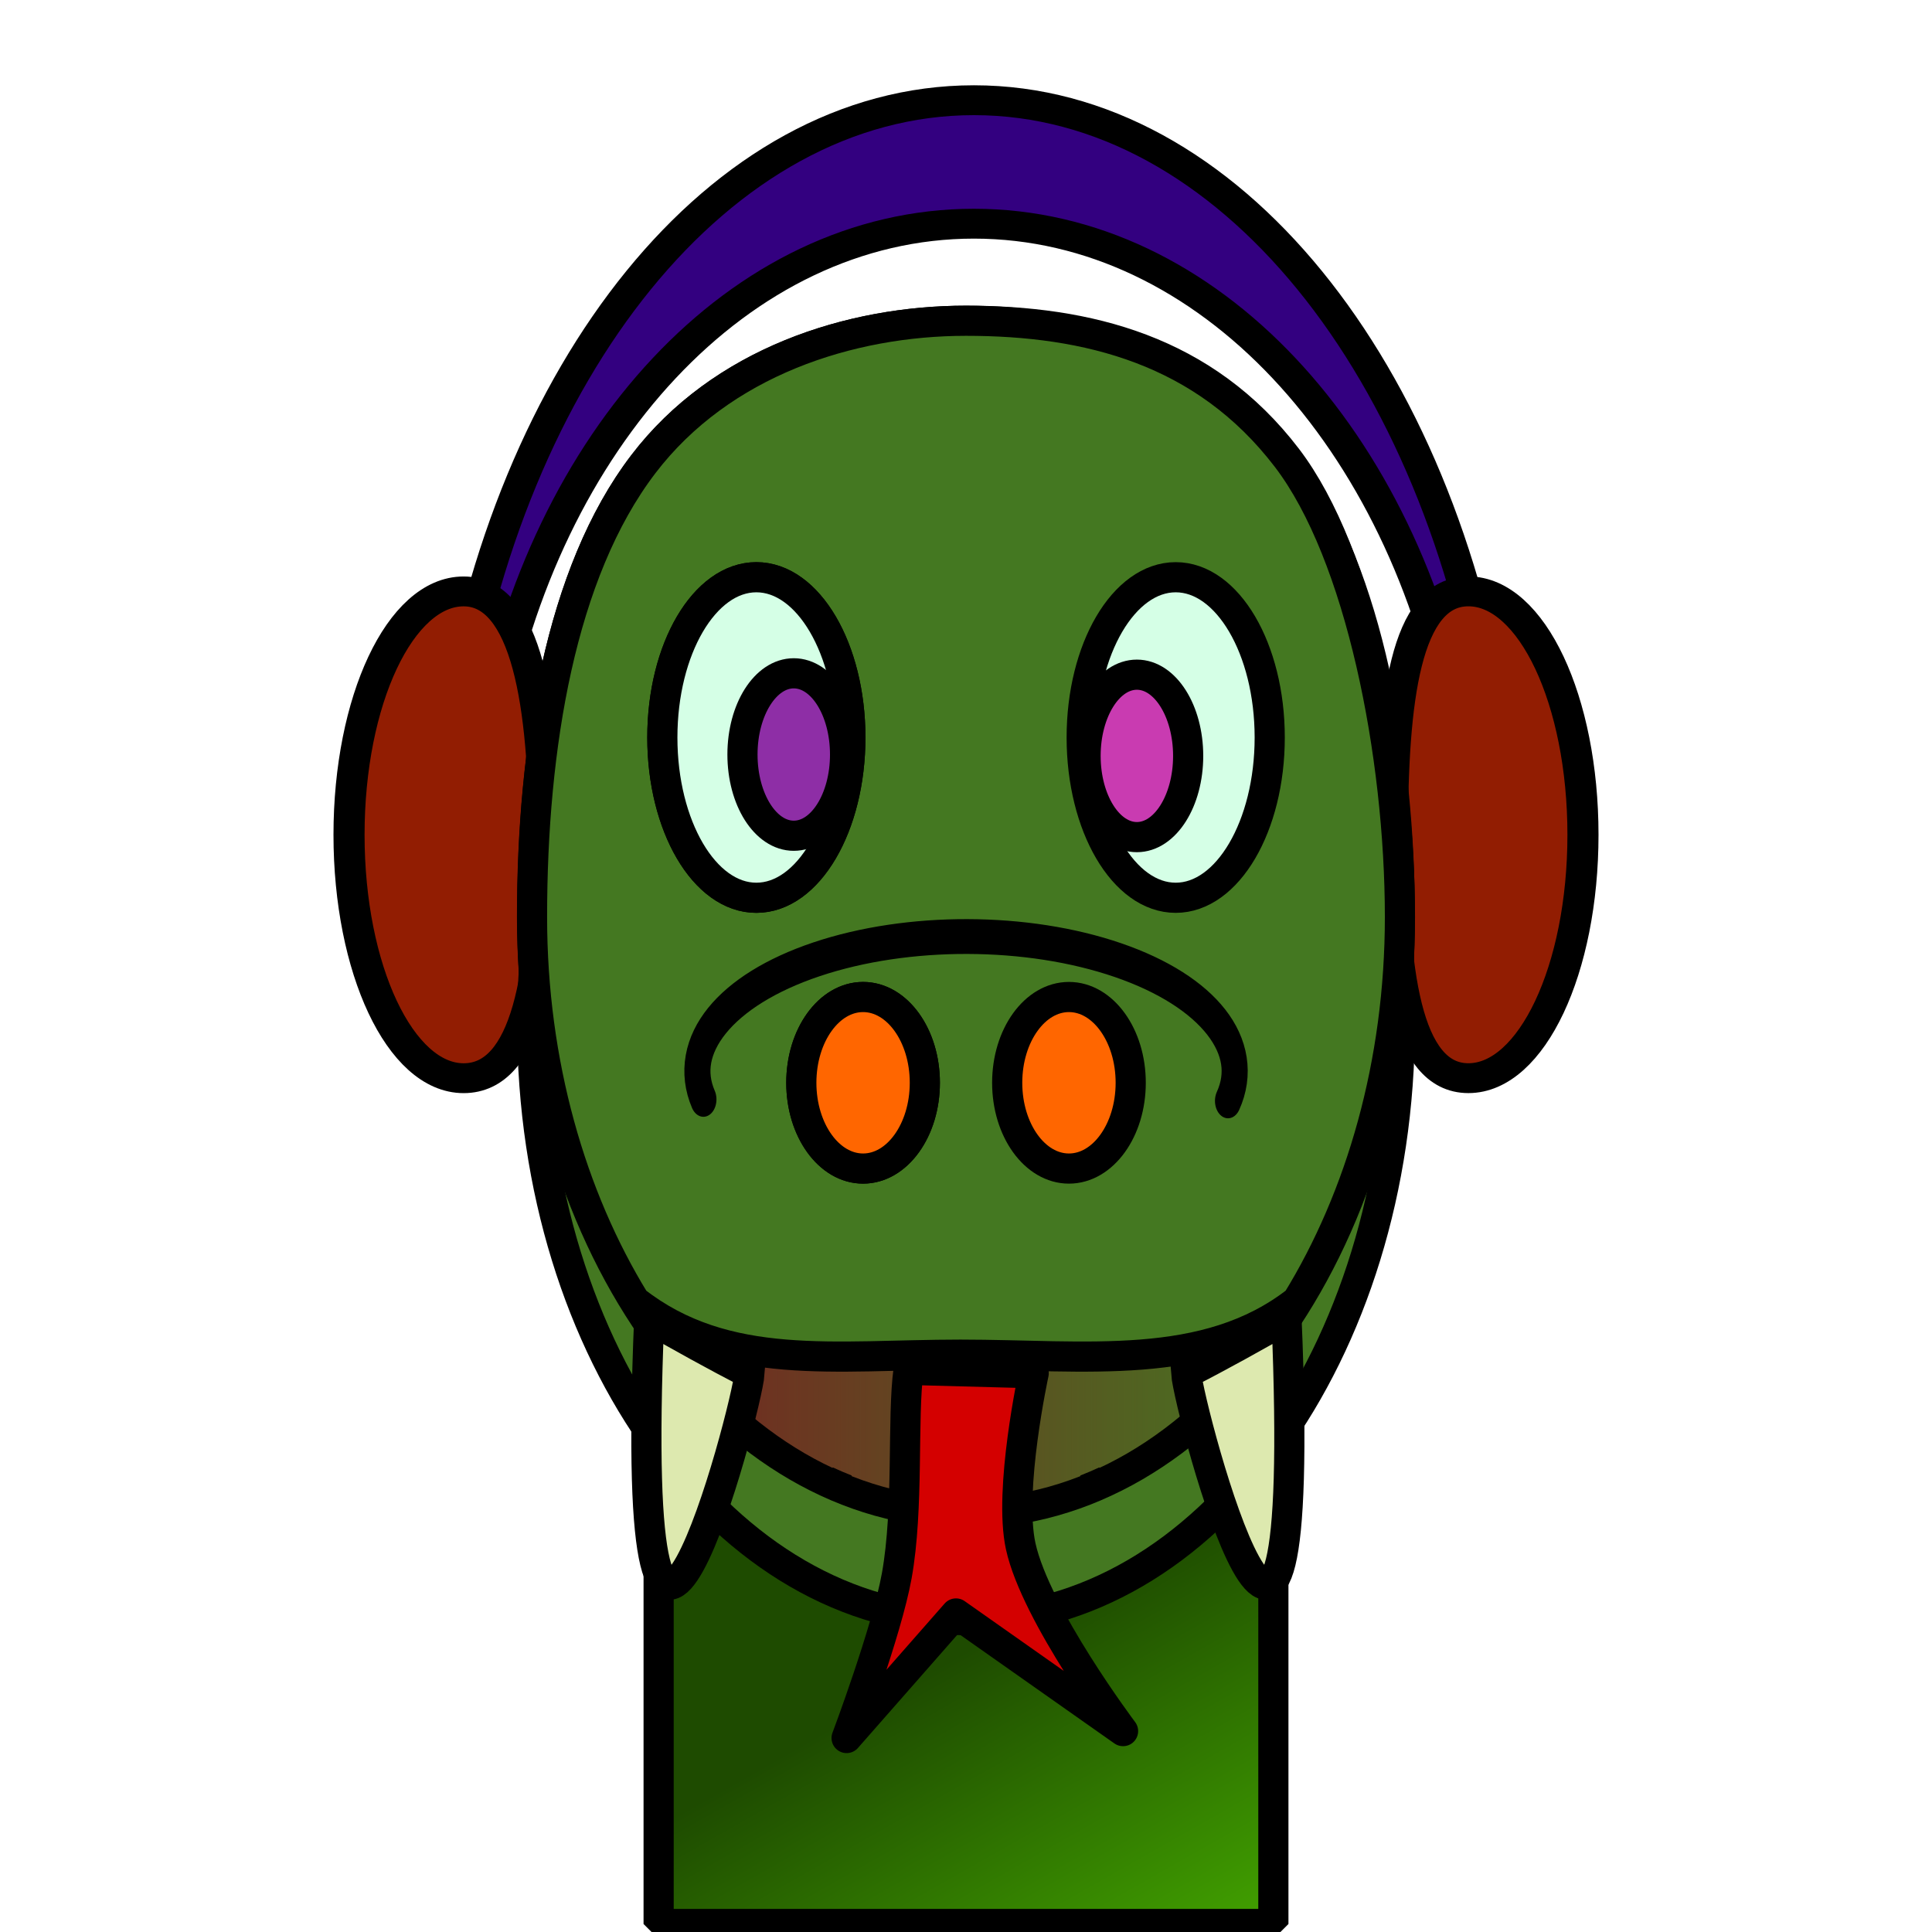
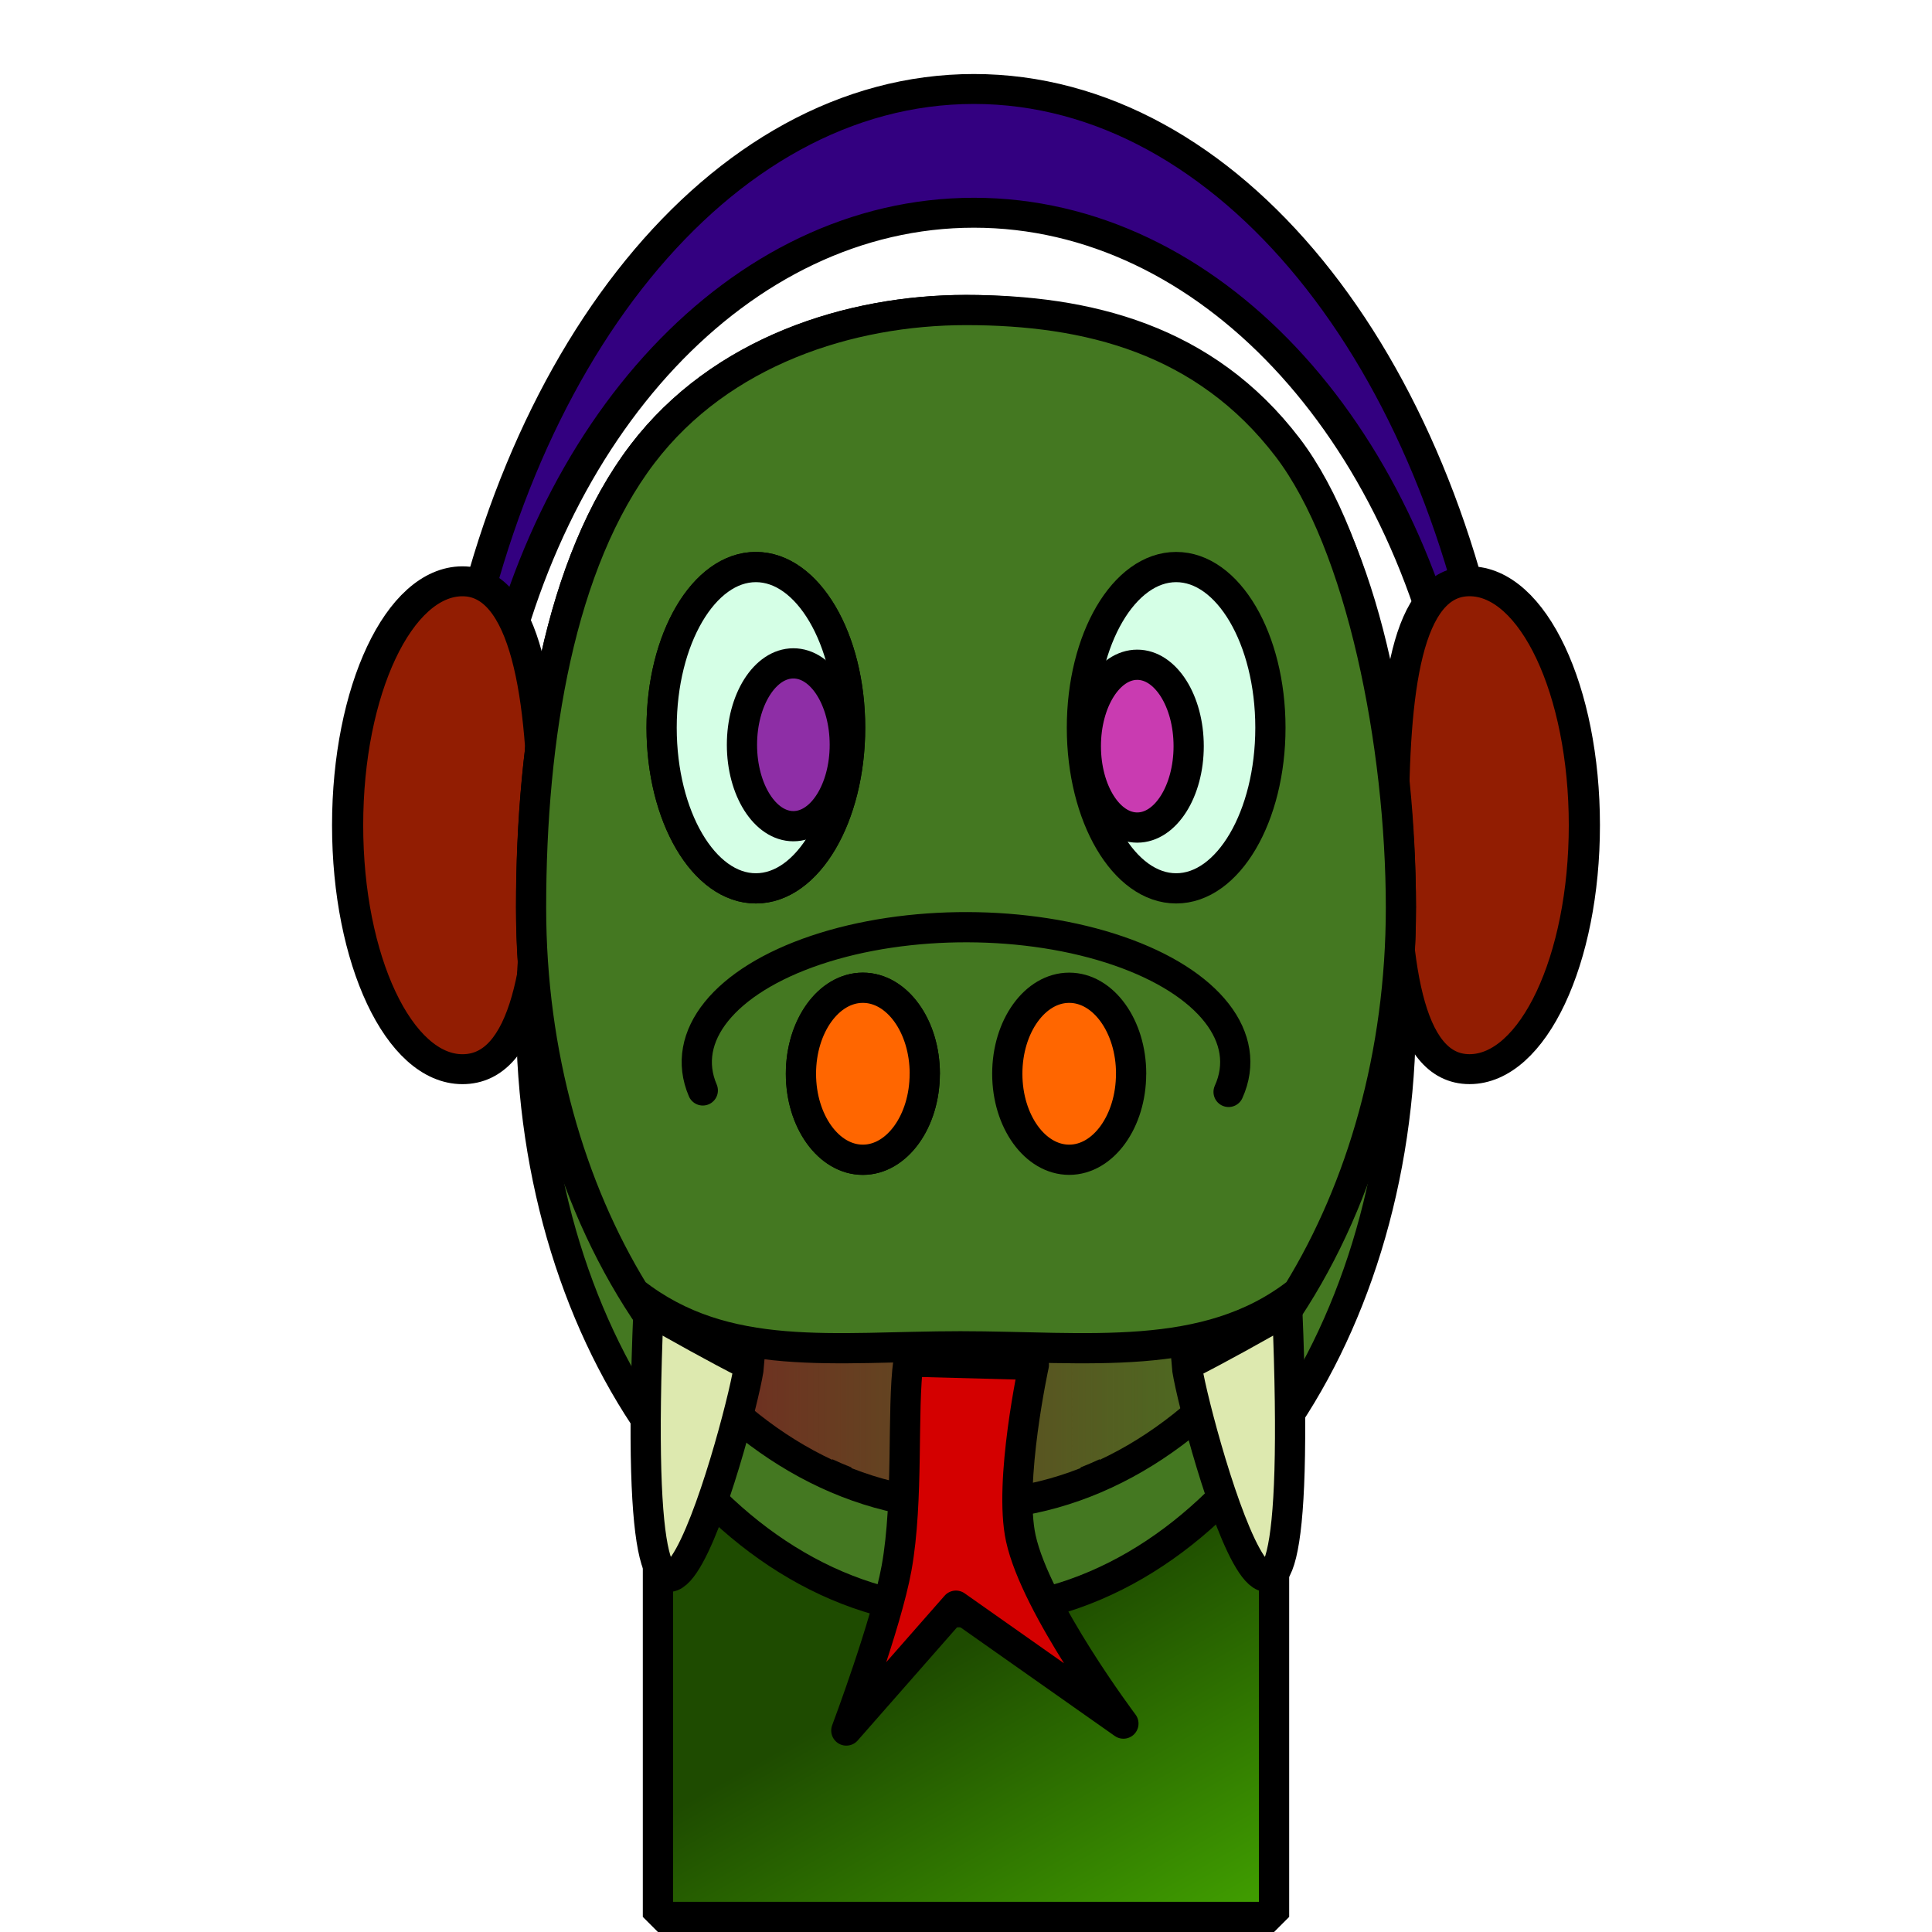
- <svg xmlns="http://www.w3.org/2000/svg" xmlns:xlink="http://www.w3.org/1999/xlink" width="64px" height="64px" id="svg2985" version="1.1">
+ <svg xmlns="http://www.w3.org/2000/svg" xmlns:xlink="http://www.w3.org/1999/xlink" width="128" height="128" id="svg2985" version="1.1" viewBox="0 0 128 128">
  <defs id="defs2987">
    <linearGradient id="linearGradient4451">
      <stop id="stop4453" offset="0" style="stop-color:#1e4b00;stop-opacity:1" />
      <stop id="stop4455" offset="1" style="stop-color:#51c700;stop-opacity:1" />
    </linearGradient>
    <linearGradient id="linearGradient3961">
      <stop style="stop-color:#782121;stop-opacity:1;" offset="0" id="stop3963" />
      <stop style="stop-color:#782121;stop-opacity:0;" offset="1" id="stop3965" />
    </linearGradient>
-     <linearGradient xlink:href="#linearGradient4451" id="linearGradient4447" gradientUnits="userSpaceOnUse" x1="31.653" y1="54.883" x2="40.717" y2="70.883" gradientTransform="matrix(0.998557,0,0,0.998557,0.04617933,0.09269584)" />
+     <linearGradient xlink:href="#linearGradient4451" id="linearGradient4447" gradientUnits="userSpaceOnUse" x1="31.653" y1="54.883" x2="40.717" y2="70.883" gradientTransform="matrix(2.001651,0,0,2.001651,3.151932,-0.5268916)" />
    <linearGradient xlink:href="#linearGradient3961" id="linearGradient4449" gradientUnits="userSpaceOnUse" x1="20.506" y1="46.587" x2="43.494" y2="46.587" gradientTransform="matrix(0.998557,0,0,0.998557,0.04617933,0.09269584)" />
    <linearGradient xlink:href="#linearGradient3961-5" id="linearGradient4449-4" gradientUnits="userSpaceOnUse" x1="20.506" y1="46.587" x2="43.494" y2="46.587" gradientTransform="matrix(0.998557,0,0,0.998557,0.04617933,0.09269584)" />
    <linearGradient id="linearGradient3961-5">
      <stop style="stop-color:#782121;stop-opacity:1;" offset="0" id="stop3963-8" />
      <stop style="stop-color:#782121;stop-opacity:0;" offset="1" id="stop3965-4" />
    </linearGradient>
    <linearGradient y2="46.587" x2="43.494" y1="46.587" x1="20.506" gradientTransform="matrix(0.998557,0,0,0.998557,7.682544,-6.974461)" gradientUnits="userSpaceOnUse" id="linearGradient4631" xlink:href="#linearGradient3961-5" />
-     <linearGradient xlink:href="#linearGradient3961-3" id="linearGradient4449-47" gradientUnits="userSpaceOnUse" x1="20.506" y1="46.587" x2="43.494" y2="46.587" gradientTransform="matrix(0.998557,0,0,0.998557,0.04617933,0.09269584)" />
+     <linearGradient xlink:href="#linearGradient3961-3" id="linearGradient4449-47" gradientUnits="userSpaceOnUse" x1="20.506" y1="46.587" x2="43.494" y2="46.587" gradientTransform="matrix(2.001651,0,0,2.001651,3.151932,-0.5268916)" />
    <linearGradient id="linearGradient3961-3">
      <stop style="stop-color:#782121;stop-opacity:1;" offset="0" id="stop3963-9" />
      <stop style="stop-color:#782121;stop-opacity:0;" offset="1" id="stop3965-0" />
    </linearGradient>
    <linearGradient y2="46.587" x2="43.494" y1="46.587" x1="20.506" gradientTransform="matrix(0.998557,0,0,0.998557,-20.47606,-42.51028)" gradientUnits="userSpaceOnUse" id="linearGradient4631-4" xlink:href="#linearGradient3961-3" />
  </defs>
-   <g id="layer1">
-     <g id="g3050" transform="matrix(1.135482,0,0,1.090729,-4.641741,-7.587497)" style="stroke-width:0.907;stroke-miterlimit:4;stroke-dasharray:none">
-       <path id="path3042" d="m 32.5,10 c -7.421,0 -13.601,8.192 -15.188,19.156 l 1.094,0 C 19.943,20.315 25.666,13.75 32.5,13.75 c 6.834,0 12.582,6.565 14.125,15.406 l 1.094,0 C 46.126,18.192 39.921,10 32.5,10 z" style="color:#000000;fill:#330080;fill-opacity:1;fill-rule:nonzero;stroke:#000000;stroke-width:0.907;stroke-linecap:round;stroke-linejoin:bevel;stroke-miterlimit:4;stroke-opacity:1;stroke-dasharray:none;stroke-dashoffset:0;marker:none;visibility:visible;display:inline;overflow:visible;enable-background:accumulate" />
-       <path transform="translate(35.74103,1.157084)" style="color:#000000;fill:#921d02;fill-opacity:1;fill-rule:nonzero;stroke:#000000;stroke-width:0.907;stroke-linecap:round;stroke-linejoin:bevel;stroke-miterlimit:4;stroke-opacity:1;stroke-dasharray:none;stroke-dashoffset:0;marker:none;visibility:visible;display:inline;overflow:visible;enable-background:accumulate" d="m 14.528,31.152 c 0,4.083 -1.497,7.392 -3.343,7.392 -1.846,0 -2.215,-3.31 -2.215,-7.392 0,-4.083 0.369,-7.392 2.215,-7.392 1.846,0 3.343,3.31 3.343,7.392 z" id="path3040" />
-       <path transform="translate(6.428243,1.157084)" style="color:#000000;fill:#921d02;fill-opacity:1;fill-rule:nonzero;stroke:#000000;stroke-linecap:round;stroke-linejoin:bevel;stroke-opacity:1;stroke-dashoffset:0;marker:none;visibility:visible;display:inline;overflow:visible;enable-background:accumulate" d="m 13.541,31.311 c 0,4.083 -0.51,7.234 -2.356,7.234 -1.846,0 -3.343,-3.31 -3.343,-7.392 0,-4.083 1.497,-7.392 3.343,-7.392 1.846,0 2.356,3.469 2.356,7.551 z" id="path3038" />
+   <g id="layer1" transform="translate(0,64)">
+     <g id="g878" transform="translate(-3.204749,-64.04655)">
+       <g style="stroke-width:0.907;stroke-miterlimit:4;stroke-dasharray:none" transform="matrix(2.276122,0,0,2.186413,-6.245206,-15.92217)" id="g3050">
+         <path style="color:#000000;display:inline;overflow:visible;visibility:visible;fill:#330080;fill-opacity:1;fill-rule:nonzero;stroke:#000000;stroke-width:0.907;stroke-linecap:round;stroke-linejoin:bevel;stroke-miterlimit:4;stroke-dasharray:none;stroke-dashoffset:0;stroke-opacity:1;marker:none;enable-background:accumulate" d="m 32.5,10 c -7.421,0 -13.601,8.192 -15.188,19.156 h 1.094 C 19.943,20.315 25.666,13.75 32.5,13.75 c 6.834,0 12.582,6.565 14.125,15.406 h 1.094 C 46.126,18.192 39.921,10 32.5,10 Z" id="path3042" />
+         <path id="path3040" d="m 14.528,31.152 c 0,4.083 -1.497,7.392 -3.343,7.392 -1.846,0 -2.215,-3.31 -2.215,-7.392 0,-4.083 0.369,-7.392 2.215,-7.392 1.846,0 3.343,3.31 3.343,7.392 z" style="color:#000000;display:inline;overflow:visible;visibility:visible;fill:#921d02;fill-opacity:1;fill-rule:nonzero;stroke:#000000;stroke-width:0.907;stroke-linecap:round;stroke-linejoin:bevel;stroke-miterlimit:4;stroke-dasharray:none;stroke-dashoffset:0;stroke-opacity:1;marker:none;enable-background:accumulate" transform="translate(35.74103,1.157084)" />
+         <path id="path3038" d="m 13.541,31.311 c 0,4.083 -0.51,7.234 -2.356,7.234 -1.846,0 -3.343,-3.31 -3.343,-7.392 0,-4.083 1.497,-7.392 3.343,-7.392 1.846,0 2.356,3.469 2.356,7.551 z" style="color:#000000;display:inline;overflow:visible;visibility:visible;fill:#921d02;fill-opacity:1;fill-rule:nonzero;stroke:#000000;stroke-linecap:round;stroke-linejoin:bevel;stroke-dashoffset:0;stroke-opacity:1;marker:none;enable-background:accumulate" transform="translate(6.428243,1.157084)" />
+       </g>
+       <rect ry="0" y="68.409" x="46.794" height="58.637" width="40.821" id="rect3839" style="color:#000000;display:inline;overflow:visible;visibility:visible;fill:url(#linearGradient4447);fill-opacity:1;fill-rule:nonzero;stroke:#000000;stroke-width:2.002;stroke-linecap:round;stroke-linejoin:bevel;stroke-miterlimit:4;stroke-dasharray:none;stroke-dashoffset:0;stroke-opacity:1;marker:none;enable-background:accumulate" />
+       <path d="M 96.012,67.275 A 28.807,39.593 0 0 1 67.209,106.868 28.807,39.593 0 0 1 38.397,67.288 28.807,39.593 0 0 1 67.191,27.683 28.807,39.593 0 0 1 96.012,67.25" id="path3034" style="color:#000000;display:inline;overflow:visible;visibility:visible;fill:#447821;stroke:#000000;stroke-width:2.002;stroke-linecap:round;stroke-linejoin:bevel;stroke-miterlimit:4;stroke-dasharray:none;stroke-dashoffset:0;stroke-opacity:1;marker:none;enable-background:accumulate" />
+       <path style="color:#000000;display:inline;overflow:visible;visibility:visible;fill:url(#linearGradient4449-47);fill-opacity:1;fill-rule:nonzero;stroke:#000000;stroke-width:2.002;stroke-linecap:round;stroke-linejoin:bevel;stroke-miterlimit:4;stroke-dasharray:none;stroke-dashoffset:0;stroke-opacity:1;marker:none;enable-background:accumulate" d="m 96.012,60.18 c 0,21.866 -12.898,39.593 -28.807,39.593 -15.91,0 -28.807,-17.726 -28.807,-39.593 0,-11.271 1.864,-22.831 7.364,-30.041 5.17,-6.778 13.734,-9.551 21.444,-9.551 8.073,0 16.412,2.481 21.643,9.835 5.073,7.132 7.16,18.972 7.165,29.733" id="path4614" />
+       <path id="path3036" d="m 63.388,90.252 8.312,0.223 c 0,0 -1.684,7.736 -0.863,11.488 0.999,4.569 6.797,12.276 6.797,12.276 l -11.095,-7.812 -7.263,8.271 c 0,0 2.662,-7.072 3.33,-10.77 0.811,-4.494 0.348,-10.489 0.783,-13.676 z" style="fill:#d40000;fill-opacity:1;stroke:#000000;stroke-width:2.002;stroke-linecap:round;stroke-linejoin:round;stroke-miterlimit:4;stroke-dasharray:none;stroke-opacity:1" />
+       <path id="path3008" d="m 67.205,20.586 c -7.709,0 -16.254,2.743 -21.424,9.522 -5.5,7.21 -7.392,18.797 -7.392,30.068 0,9.728 2.593,18.603 6.828,25.495 6.062,4.74 13.305,3.571 21.623,3.571 8.318,0 16.29,1.17 22.352,-3.571 C 93.427,78.778 96.02,69.903 96.02,60.175 96.015,49.414 93.405,36.095 88.514,29.691 83.037,22.52 75.278,20.586 67.205,20.586 Z m 21.987,65.085 c -0.661,1.075 -1.328,2.097 -2.067,3.069 0.733,-0.966 1.412,-2.003 2.067,-3.069 z m -2.067,3.069 c -0.739,0.973 -1.507,1.895 -2.318,2.756 0.814,-0.864 1.577,-1.779 2.318,-2.756 z m -2.318,2.756 c -0.689,0.732 -1.456,1.422 -2.192,2.067 0.744,-0.651 1.497,-1.328 2.192,-2.067 z M 45.217,85.671 c 0.655,1.066 1.335,2.104 2.067,3.069 -0.739,-0.973 -1.407,-1.994 -2.067,-3.069 z m 2.067,3.069 c 0.741,0.977 1.504,1.892 2.318,2.756 -0.81,-0.861 -1.579,-1.784 -2.318,-2.756 z m 2.318,2.756 c 0.696,0.739 1.448,1.416 2.192,2.067 C 51.058,92.918 50.291,92.228 49.602,91.496 Z m 8.331,6.139 c 0.436,0.204 0.871,0.388 1.315,0.564 -0.444,-0.175 -0.881,-0.36 -1.315,-0.564 z m 18.542,0 c -0.435,0.203 -0.872,0.388 -1.315,0.564 0.445,-0.175 0.88,-0.36 1.315,-0.564 z" style="color:#000000;display:inline;overflow:visible;visibility:visible;fill:#447821;stroke:#000000;stroke-width:2.002;stroke-linecap:round;stroke-linejoin:bevel;stroke-miterlimit:4;stroke-dashoffset:0;stroke-opacity:1;marker:none;enable-background:accumulate" />
+       <g style="stroke-width:1;stroke-miterlimit:4;stroke-dasharray:none" transform="matrix(2.00165,0,0,2.00165,3.879806,-0.5268916)" id="g3888">
+         <g style="stroke-width:1;stroke-miterlimit:4;stroke-dasharray:none" id="g3879" transform="translate(-2.363636)">
+           <path transform="matrix(1.102882,0,0,1.102882,1.663526,-7.006006)" d="m 25.842,28.452 a 2.828,4.821 0 0 1 -2.828,4.821 2.828,4.821 0 0 1 -2.829,-4.82 2.828,4.821 0 0 1 2.827,-4.823 2.828,4.821 0 0 1 2.83,4.818" id="path2997" style="color:#000000;display:inline;overflow:visible;visibility:visible;fill:#d5ffe6;stroke:#000000;stroke-width:0.907;stroke-linecap:round;stroke-linejoin:bevel;stroke-miterlimit:4;stroke-dasharray:none;stroke-dashoffset:0;stroke-opacity:1;marker:none;enable-background:accumulate" />
+           <path transform="matrix(1.102882,0,0,1.102882,1.663526,-7.006006)" style="color:#000000;display:inline;overflow:visible;visibility:visible;fill:#d5ffe6;stroke:#000000;stroke-width:0.907;stroke-linecap:round;stroke-linejoin:bevel;stroke-miterlimit:4;stroke-dasharray:none;stroke-dashoffset:0;stroke-opacity:1;marker:none;enable-background:accumulate" id="path2999" d="m 25.842,28.452 a 2.828,4.821 0 0 1 -2.828,4.821 2.828,4.821 0 0 1 -2.829,-4.82 2.828,4.821 0 0 1 2.827,-4.823 2.828,4.821 0 0 1 2.83,4.818" />
+           <path transform="matrix(1.102882,0,0,1.102882,63.45065,0.4363658)" d="m -30.341,22.216 a 1.543,2.443 0 0 1 -1.543,2.443 1.543,2.443 0 0 1 -1.543,-2.442 1.543,2.443 0 0 1 1.542,-2.444 1.543,2.443 0 0 1 1.544,2.441" id="path3026" style="color:#000000;display:inline;overflow:visible;visibility:visible;fill:#8e2ea6;fill-opacity:1;fill-rule:nonzero;stroke:#000000;stroke-width:0.907;stroke-linecap:round;stroke-linejoin:bevel;stroke-miterlimit:4;stroke-dasharray:none;stroke-dashoffset:0;stroke-opacity:1;marker:none;enable-background:accumulate" />
+         </g>
+         <g style="stroke-width:1;stroke-miterlimit:4;stroke-dasharray:none" id="g3884" transform="translate(1.636364)">
+           <path transform="matrix(1.102882,0,0,1.102882,11.575,-7.006006)" d="m 25.842,28.452 a 2.828,4.821 0 0 1 -2.828,4.821 2.828,4.821 0 0 1 -2.829,-4.82 2.828,4.821 0 0 1 2.827,-4.823 2.828,4.821 0 0 1 2.83,4.818" id="path3001" style="color:#000000;display:inline;overflow:visible;visibility:visible;fill:#d5ffe6;stroke:#000000;stroke-width:0.907;stroke-linecap:round;stroke-linejoin:bevel;stroke-miterlimit:4;stroke-dasharray:none;stroke-dashoffset:0;stroke-opacity:1;marker:none;enable-background:accumulate" />
+           <path style="color:#000000;display:inline;overflow:visible;visibility:visible;fill:#c93bb1;fill-opacity:1;fill-rule:nonzero;stroke:#000000;stroke-width:0.907;stroke-linecap:round;stroke-linejoin:bevel;stroke-miterlimit:4;stroke-dasharray:none;stroke-dashoffset:0;stroke-opacity:1;marker:none;enable-background:accumulate" id="path3028" d="m -30.341,22.216 a 1.543,2.443 0 0 1 -1.543,2.443 1.543,2.443 0 0 1 -1.543,-2.442 1.543,2.443 0 0 1 1.542,-2.444 1.543,2.443 0 0 1 1.544,2.441" transform="matrix(1.102882,0,0,1.102882,70.83265,0.4818204)" />
+         </g>
+       </g>
+       <g style="stroke-width:0.623;stroke-miterlimit:4;stroke-dasharray:none" transform="matrix(3.213838,0,0,3.213838,-42.30543,-56.81286)" id="g3066">
+         <path style="color:#000000;display:inline;overflow:visible;visibility:visible;fill:#ff6600;fill-opacity:1;fill-rule:nonzero;stroke:#000000;stroke-width:0.565;stroke-linecap:round;stroke-linejoin:bevel;stroke-miterlimit:4;stroke-dasharray:none;stroke-dashoffset:0;stroke-opacity:1;marker:none;enable-background:accumulate" id="path3055" d="m 31.37,42.465 a 1.157,1.607 0 0 1 -1.157,1.607 1.157,1.607 0 0 1 -1.157,-1.607 1.157,1.607 0 0 1 1.157,-1.608 1.157,1.607 0 0 1 1.158,1.606" transform="matrix(1.102882,0,0,1.102882,-1.373379,-7.006006)" />
+         <path d="m 31.37,42.465 a 1.157,1.607 0 0 1 -1.157,1.607 1.157,1.607 0 0 1 -1.157,-1.607 1.157,1.607 0 0 1 1.157,-1.608 1.157,1.607 0 0 1 1.158,1.606" id="path3057" style="color:#000000;display:inline;overflow:visible;visibility:visible;fill:#ff6600;fill-opacity:1;fill-rule:nonzero;stroke:#000000;stroke-width:0.565;stroke-linecap:round;stroke-linejoin:bevel;stroke-miterlimit:4;stroke-dasharray:none;stroke-dashoffset:0;stroke-opacity:1;marker:none;enable-background:accumulate" transform="matrix(1.102882,0,0,1.102882,-1.373379,-7.006006)" />
+         <path style="color:#000000;display:inline;overflow:visible;visibility:visible;fill:#ff6600;fill-opacity:1;fill-rule:nonzero;stroke:#000000;stroke-width:0.565;stroke-linecap:round;stroke-linejoin:bevel;stroke-miterlimit:4;stroke-dasharray:none;stroke-dashoffset:0;stroke-opacity:1;marker:none;enable-background:accumulate" id="path3059" d="m 31.37,42.465 a 1.157,1.607 0 0 1 -1.157,1.607 1.157,1.607 0 0 1 -1.157,-1.607 1.157,1.607 0 0 1 1.157,-1.608 1.157,1.607 0 0 1 1.158,1.606" transform="matrix(1.102882,0,0,1.102882,2.880376,-7.006006)" />
+       </g>
+       <path d="m 49.767,72.29 a 17.837,8.937 0 0 1 7.51,-9.302 17.837,8.937 0 0 1 20.026,0.057 17.837,8.937 0 0 1 7.299,9.344" id="path3061" style="color:#000000;display:inline;overflow:visible;visibility:visible;fill:none;stroke:#000000;stroke-width:2.002;stroke-linecap:round;stroke-linejoin:bevel;stroke-miterlimit:4;stroke-dasharray:none;stroke-dashoffset:0;stroke-opacity:1;marker:none;enable-background:accumulate" />
+       <path id="path3870" d="m 46.167,86.854 c -1.491,36.16 6.499,5.984 6.662,3.637 -2.379,-1.212 -4.52,-2.424 -6.662,-3.637 z" style="fill:#dde9af;stroke:#000000;stroke-width:2.002;stroke-linecap:butt;stroke-linejoin:miter;stroke-miterlimit:4;stroke-dasharray:none;stroke-opacity:1" />
+       <path style="fill:#dde9af;stroke:#000000;stroke-width:2.002;stroke-linecap:butt;stroke-linejoin:miter;stroke-miterlimit:4;stroke-dasharray:none;stroke-opacity:1" d="m 88.492,86.854 c 1.491,36.16 -6.499,5.984 -6.662,3.637 2.379,-1.212 4.52,-2.424 6.662,-3.637 z" id="path3872" />
    </g>
-     <rect style="color:#000000;fill:url(#linearGradient4447);fill-opacity:1;fill-rule:nonzero;stroke:#000000;stroke-width:0.999;stroke-linecap:round;stroke-linejoin:bevel;stroke-miterlimit:4;stroke-opacity:1;stroke-dasharray:none;stroke-dashoffset:0;marker:none;visibility:visible;display:inline;overflow:visible;enable-background:accumulate" id="rect3839" width="20.364" height="29.252" x="21.818" y="34.483" ry="0" />
-     <path style="color:#000000;fill:#447821;stroke:#000000;stroke-width:0.907;stroke-linecap:round;stroke-linejoin:bevel;stroke-miterlimit:4;stroke-opacity:1;stroke-dasharray:none;stroke-dashoffset:0;marker:none;visibility:visible;display:inline;overflow:visible;enable-background:accumulate" id="path3034" d="m 41.141,33.852 a 13.049,17.935 0 1 1 -3e-6,-0.011" transform="matrix(1.10129,0,0,1.10129,1.063196,-3.363519)" />
-     <path id="path4614" d="m 46.371,30.377 c 0,10.908 -6.434,19.751 -14.371,19.751 -7.937,0 -14.371,-8.843 -14.371,-19.751 0,-5.623 0.93,-11.39 3.674,-14.987 2.579,-3.381 6.852,-4.765 10.697,-4.765 4.027,0 8.188,1.238 10.797,4.906 2.531,3.558 3.572,9.464 3.574,14.833" style="color:#000000;fill:url(#linearGradient4449-47);stroke:#000000;stroke-width:0.999;stroke-linecap:round;stroke-linejoin:bevel;stroke-miterlimit:4;stroke-opacity:1;stroke-dashoffset:0;marker:none;visibility:visible;display:inline;overflow:visible;enable-background:accumulate;fill-opacity:1;fill-rule:nonzero;stroke-dasharray:none" />
-     <path style="fill:#d40000;fill-opacity:1;stroke:#000000;stroke-width:0.999;stroke-linecap:round;stroke-linejoin:round;stroke-miterlimit:4;stroke-opacity:1;stroke-dasharray:none" d="m 30.096,45.379 4.147,0.111 c 0,0 -0.84,3.859 -0.431,5.731 0.499,2.279 3.391,6.124 3.391,6.124 l -5.535,-3.897 -3.623,4.126 c 0,0 1.328,-3.528 1.661,-5.373 0.405,-2.242 0.174,-5.233 0.391,-6.823 z" id="path3036" />
-     <path style="color:#000000;fill:#447821;stroke:#000000;stroke-width:0.999;stroke-linecap:round;stroke-linejoin:bevel;stroke-miterlimit:4;stroke-opacity:1;stroke-dashoffset:0;marker:none;visibility:visible;display:inline;overflow:visible;enable-background:accumulate" d="m 32,10.625 c -3.846,0 -8.108,1.369 -10.688,4.75 -2.744,3.597 -3.688,9.377 -3.688,15 0,4.853 1.294,9.28 3.406,12.719 3.024,2.365 6.637,1.781 10.787,1.781 4.15,0 8.126,0.584 11.151,-1.781 C 45.081,39.655 46.375,35.228 46.375,30.375 46.373,25.007 45.07,18.362 42.631,15.168 39.898,11.59 36.027,10.625 32,10.625 z m 10.969,32.469 c -0.33,0.536 -0.663,1.046 -1.031,1.531 0.365,-0.482 0.704,-0.999 1.031,-1.531 z M 41.938,44.625 c -0.369,0.485 -0.752,0.945 -1.156,1.375 0.406,-0.431 0.787,-0.888 1.156,-1.375 z M 40.781,46 C 40.438,46.365 40.055,46.709 39.688,47.031 40.059,46.707 40.434,46.369 40.781,46 z m -19.75,-2.906 c 0.327,0.532 0.666,1.05 1.031,1.531 -0.369,-0.485 -0.702,-0.995 -1.031,-1.531 z M 22.062,44.625 c 0.37,0.487 0.75,0.944 1.156,1.375 -0.404,-0.43 -0.788,-0.89 -1.156,-1.375 z M 23.219,46 c 0.347,0.369 0.723,0.707 1.094,1.031 C 23.945,46.709 23.562,46.365 23.219,46 z m 4.156,3.062 c 0.217,0.102 0.434,0.194 0.656,0.281 C 27.81,49.256 27.592,49.164 27.375,49.062 z m 9.25,0 c -0.217,0.102 -0.435,0.194 -0.656,0.281 0.222,-0.087 0.439,-0.18 0.656,-0.281 z" id="path3008" />
-     <g id="g3888" transform="matrix(0.9985569,0,0,0.9985569,0.4092911,0.09269575)" style="stroke-width:1;stroke-miterlimit:4;stroke-dasharray:none">
-       <g transform="translate(-2.363636,0)" id="g3879" style="stroke-width:1;stroke-miterlimit:4;stroke-dasharray:none">
-         <path style="color:#000000;fill:#d5ffe6;stroke:#000000;stroke-width:0.907;stroke-linecap:round;stroke-linejoin:bevel;stroke-miterlimit:4;stroke-opacity:1;stroke-dasharray:none;stroke-dashoffset:0;marker:none;visibility:visible;display:inline;overflow:visible;enable-background:accumulate" id="path2997" d="m 25.842,28.452 c 0,2.663 -1.266,4.821 -2.828,4.821 -1.562,0 -2.828,-2.159 -2.828,-4.821 0,-2.663 1.266,-4.821 2.828,-4.821 1.561,0 2.827,2.157 2.828,4.818" transform="matrix(1.102882,0,0,1.102882,1.663526,-7.006006)" />
-         <path d="m 25.842,28.452 c 0,2.663 -1.266,4.821 -2.828,4.821 -1.562,0 -2.828,-2.159 -2.828,-4.821 0,-2.663 1.266,-4.821 2.828,-4.821 1.561,0 2.827,2.157 2.828,4.818" id="path2999" style="color:#000000;fill:#d5ffe6;stroke:#000000;stroke-width:0.907;stroke-linecap:round;stroke-linejoin:bevel;stroke-miterlimit:4;stroke-opacity:1;stroke-dasharray:none;stroke-dashoffset:0;marker:none;visibility:visible;display:inline;overflow:visible;enable-background:accumulate" transform="matrix(1.102882,0,0,1.102882,1.663526,-7.006006)" />
-         <path style="color:#000000;fill:#8e2ea6;fill-opacity:1;fill-rule:nonzero;stroke:#000000;stroke-width:0.907;stroke-linecap:round;stroke-linejoin:bevel;stroke-miterlimit:4;stroke-opacity:1;stroke-dasharray:none;stroke-dashoffset:0;marker:none;visibility:visible;display:inline;overflow:visible;enable-background:accumulate" id="path3026" d="m -30.341,22.216 c 0,1.349 -0.691,2.443 -1.543,2.443 -0.852,0 -1.543,-1.094 -1.543,-2.443 0,-1.349 0.691,-2.443 1.543,-2.443 0.852,0 1.542,1.093 1.543,2.441" transform="matrix(1.102882,0,0,1.102882,63.45065,0.4363658)" />
-       </g>
-       <g transform="translate(1.636364,0)" id="g3884" style="stroke-width:1;stroke-miterlimit:4;stroke-dasharray:none">
-         <path style="color:#000000;fill:#d5ffe6;stroke:#000000;stroke-width:0.907;stroke-linecap:round;stroke-linejoin:bevel;stroke-miterlimit:4;stroke-opacity:1;stroke-dasharray:none;stroke-dashoffset:0;marker:none;visibility:visible;display:inline;overflow:visible;enable-background:accumulate" id="path3001" d="m 25.842,28.452 c 0,2.663 -1.266,4.821 -2.828,4.821 -1.562,0 -2.828,-2.159 -2.828,-4.821 0,-2.663 1.266,-4.821 2.828,-4.821 1.561,0 2.827,2.157 2.828,4.818" transform="matrix(1.102882,0,0,1.102882,11.575,-7.006006)" />
-         <path transform="matrix(1.102882,0,0,1.102882,70.83265,0.4818204)" d="m -30.341,22.216 c 0,1.349 -0.691,2.443 -1.543,2.443 -0.852,0 -1.543,-1.094 -1.543,-2.443 0,-1.349 0.691,-2.443 1.543,-2.443 0.852,0 1.542,1.093 1.543,2.441" id="path3028" style="color:#000000;fill:#c93bb1;fill-opacity:1;fill-rule:nonzero;stroke:#000000;stroke-width:0.907;stroke-linecap:round;stroke-linejoin:bevel;stroke-miterlimit:4;stroke-opacity:1;stroke-dasharray:none;stroke-dashoffset:0;marker:none;visibility:visible;display:inline;overflow:visible;enable-background:accumulate" />
-       </g>
-     </g>
-     <g id="g3066" transform="matrix(1.603277,0,0,1.603277,-22.63099,-27.9865)" style="stroke-width:0.623;stroke-miterlimit:4;stroke-dasharray:none">
-       <path transform="matrix(1.102882,0,0,1.102882,-1.373379,-7.006006)" d="m 31.37,42.465 c 0,0.888 -0.518,1.607 -1.157,1.607 -0.639,0 -1.157,-0.72 -1.157,-1.607 0,-0.888 0.518,-1.607 1.157,-1.607 0.639,0 1.157,0.719 1.157,1.606" id="path3055" style="color:#000000;fill:#ff6600;fill-opacity:1;fill-rule:nonzero;stroke:#000000;stroke-width:0.565;stroke-linecap:round;stroke-linejoin:bevel;stroke-miterlimit:4;stroke-opacity:1;stroke-dasharray:none;stroke-dashoffset:0;marker:none;visibility:visible;display:inline;overflow:visible;enable-background:accumulate" />
-       <path transform="matrix(1.102882,0,0,1.102882,-1.373379,-7.006006)" style="color:#000000;fill:#ff6600;fill-opacity:1;fill-rule:nonzero;stroke:#000000;stroke-width:0.565;stroke-linecap:round;stroke-linejoin:bevel;stroke-miterlimit:4;stroke-opacity:1;stroke-dasharray:none;stroke-dashoffset:0;marker:none;visibility:visible;display:inline;overflow:visible;enable-background:accumulate" id="path3057" d="m 31.37,42.465 c 0,0.888 -0.518,1.607 -1.157,1.607 -0.639,0 -1.157,-0.72 -1.157,-1.607 0,-0.888 0.518,-1.607 1.157,-1.607 0.639,0 1.157,0.719 1.157,1.606" />
-       <path transform="matrix(1.102882,0,0,1.102882,2.880376,-7.006006)" d="m 31.37,42.465 c 0,0.888 -0.518,1.607 -1.157,1.607 -0.639,0 -1.157,-0.72 -1.157,-1.607 0,-0.888 0.518,-1.607 1.157,-1.607 0.639,0 1.157,0.719 1.157,1.606" id="path3059" style="color:#000000;fill:#ff6600;fill-opacity:1;fill-rule:nonzero;stroke:#000000;stroke-width:0.565;stroke-linecap:round;stroke-linejoin:bevel;stroke-miterlimit:4;stroke-opacity:1;stroke-dasharray:none;stroke-dashoffset:0;marker:none;visibility:visible;display:inline;overflow:visible;enable-background:accumulate" />
-     </g>
-     <path style="color:#000000;fill:none;stroke:#000000;stroke-width:0.79;stroke-linecap:round;stroke-linejoin:bevel;stroke-miterlimit:4;stroke-opacity:1;stroke-dasharray:none;stroke-dashoffset:0;marker:none;visibility:visible;display:inline;overflow:visible;enable-background:accumulate" id="path3061" d="m 24.384,33.4 a 8.132,3.053 0 1 1 15.881,0.034" transform="matrix(1.094279,0,0,1.460193,-3.381572,-12.35199)" />
-     <path style="fill:#dde9af;stroke:#000000;stroke-width:0.999;stroke-linecap:butt;stroke-linejoin:miter;stroke-miterlimit:4;stroke-opacity:1;stroke-dasharray:none" d="m 21.505,43.684 c -0.744,18.039 3.242,2.985 3.324,1.814 -1.187,-0.605 -2.255,-1.209 -3.324,-1.814 z" id="path3870" />
-     <path id="path3872" d="m 42.619,43.684 c 0.744,18.039 -3.242,2.985 -3.324,1.814 1.187,-0.605 2.255,-1.209 3.324,-1.814 z" style="fill:#dde9af;stroke:#000000;stroke-width:0.999;stroke-linecap:butt;stroke-linejoin:miter;stroke-miterlimit:4;stroke-opacity:1;stroke-dasharray:none" />
  </g>
</svg>
